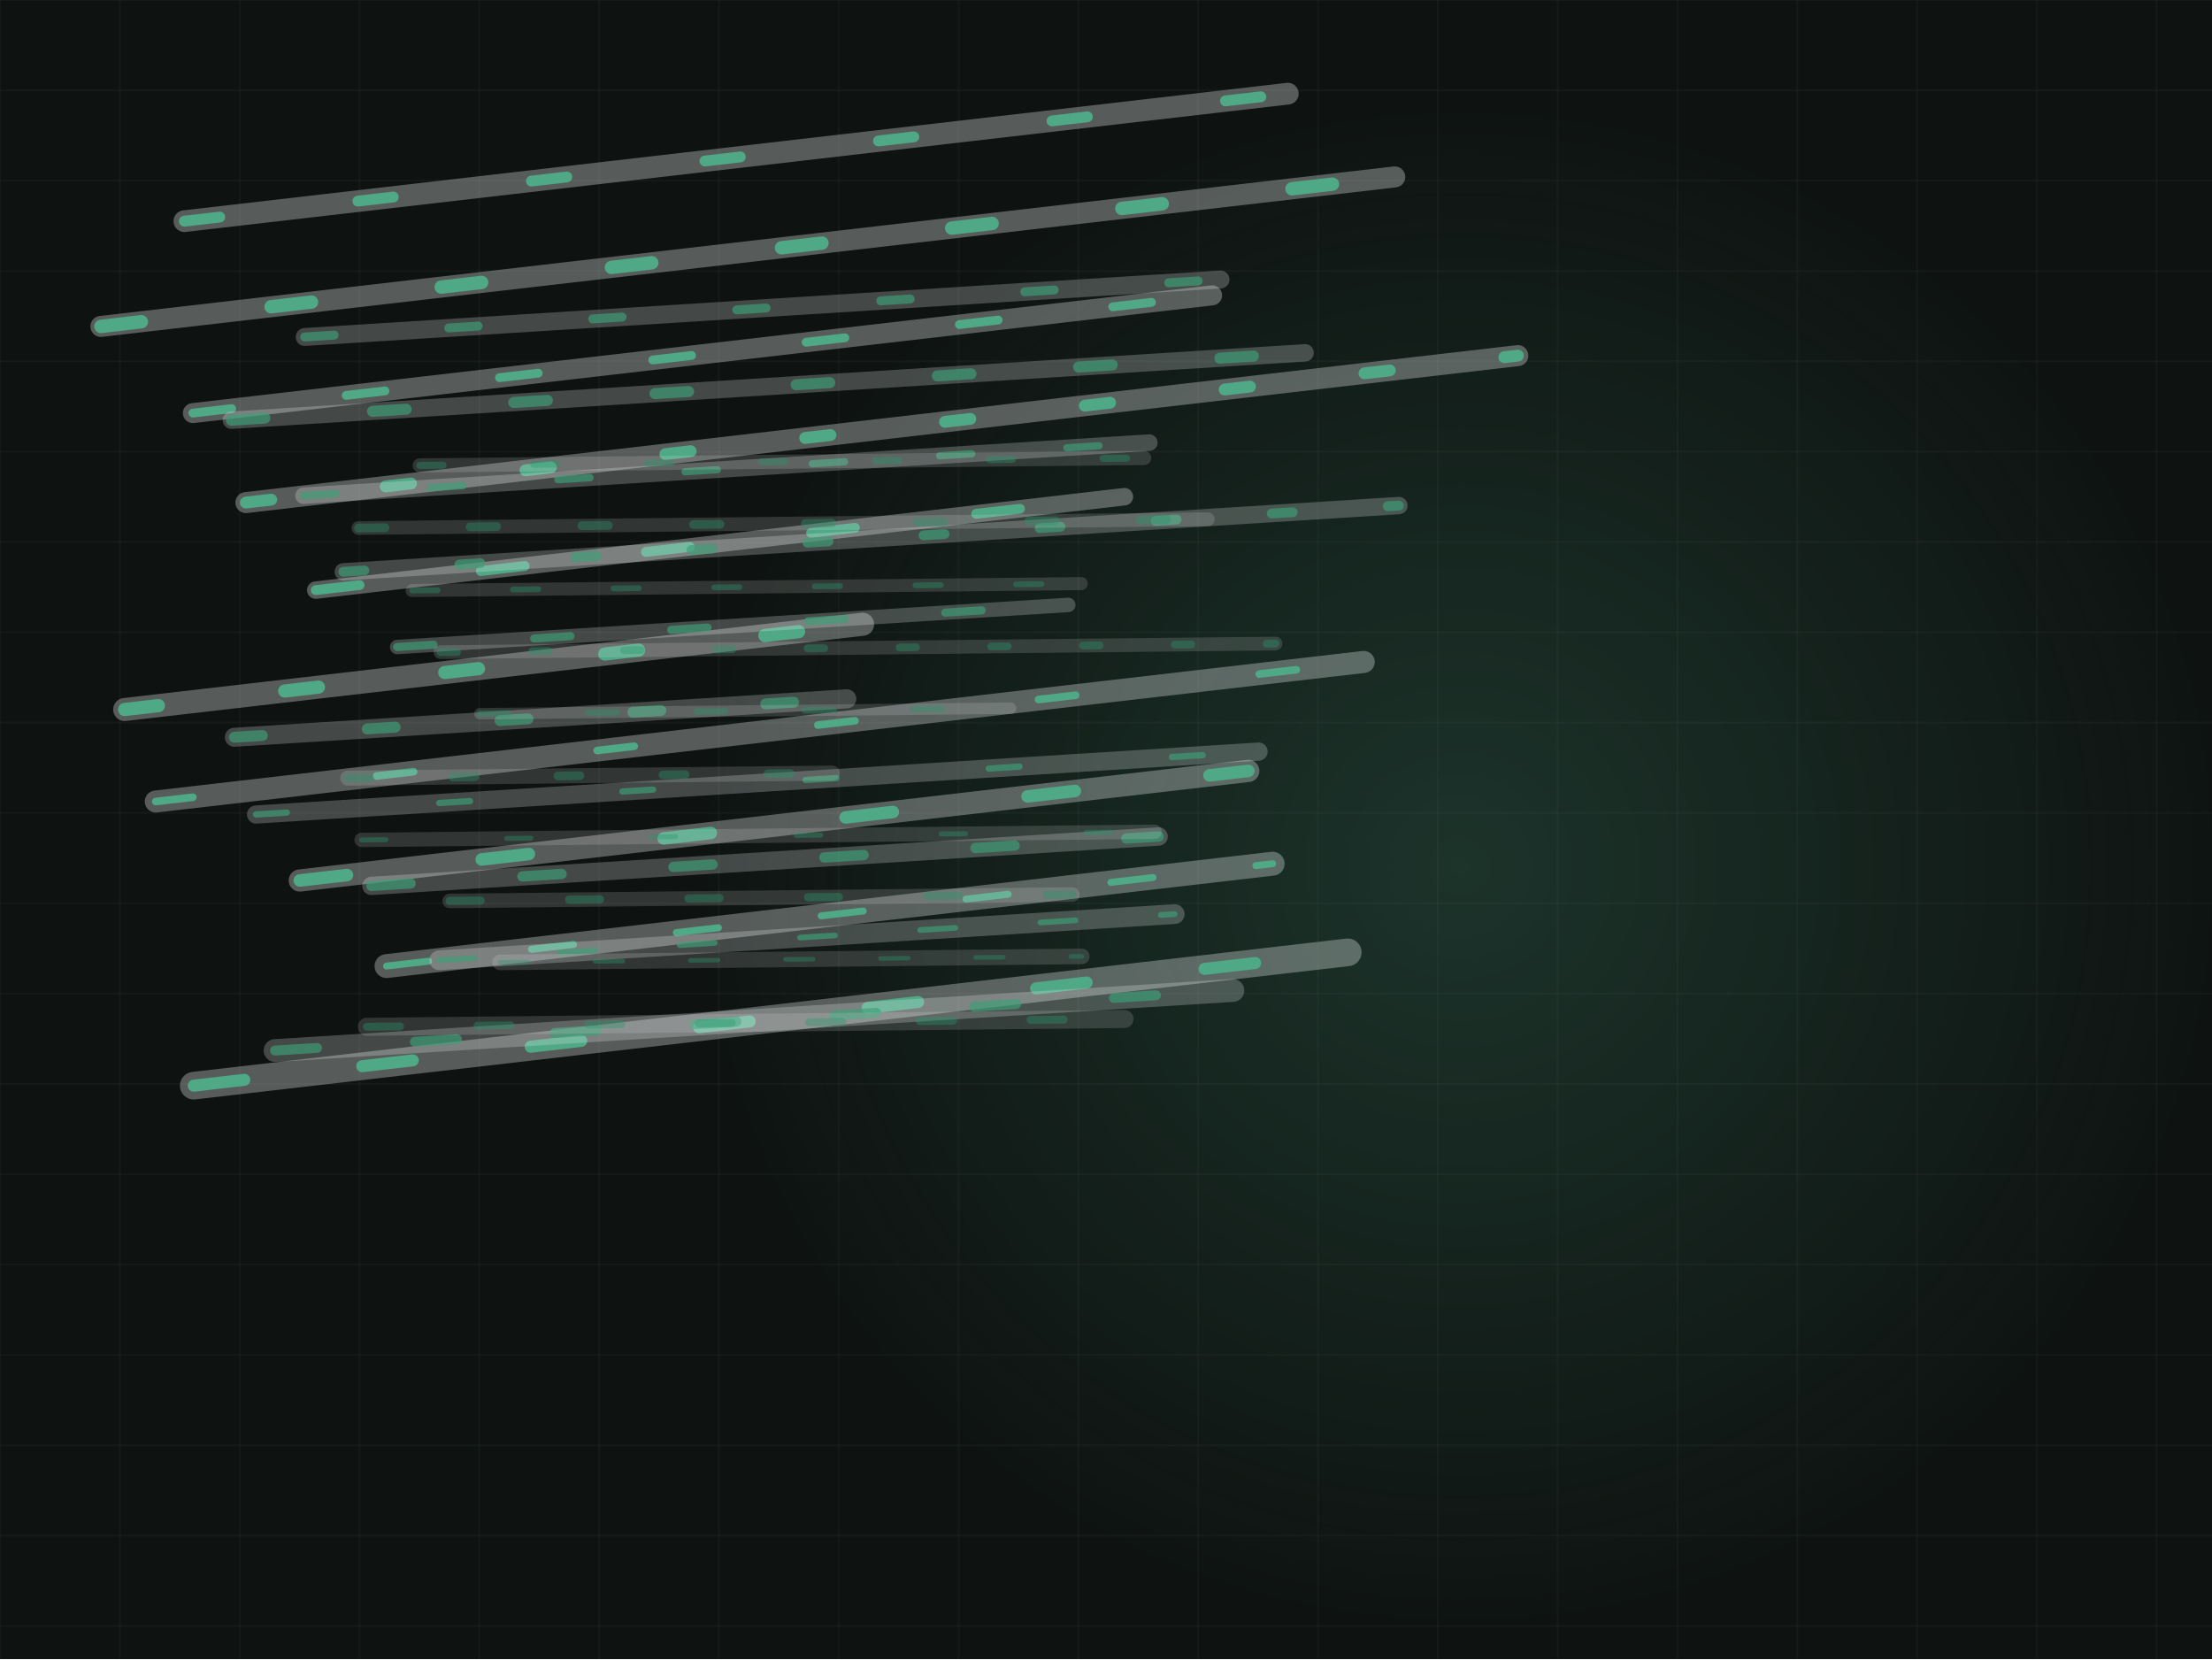
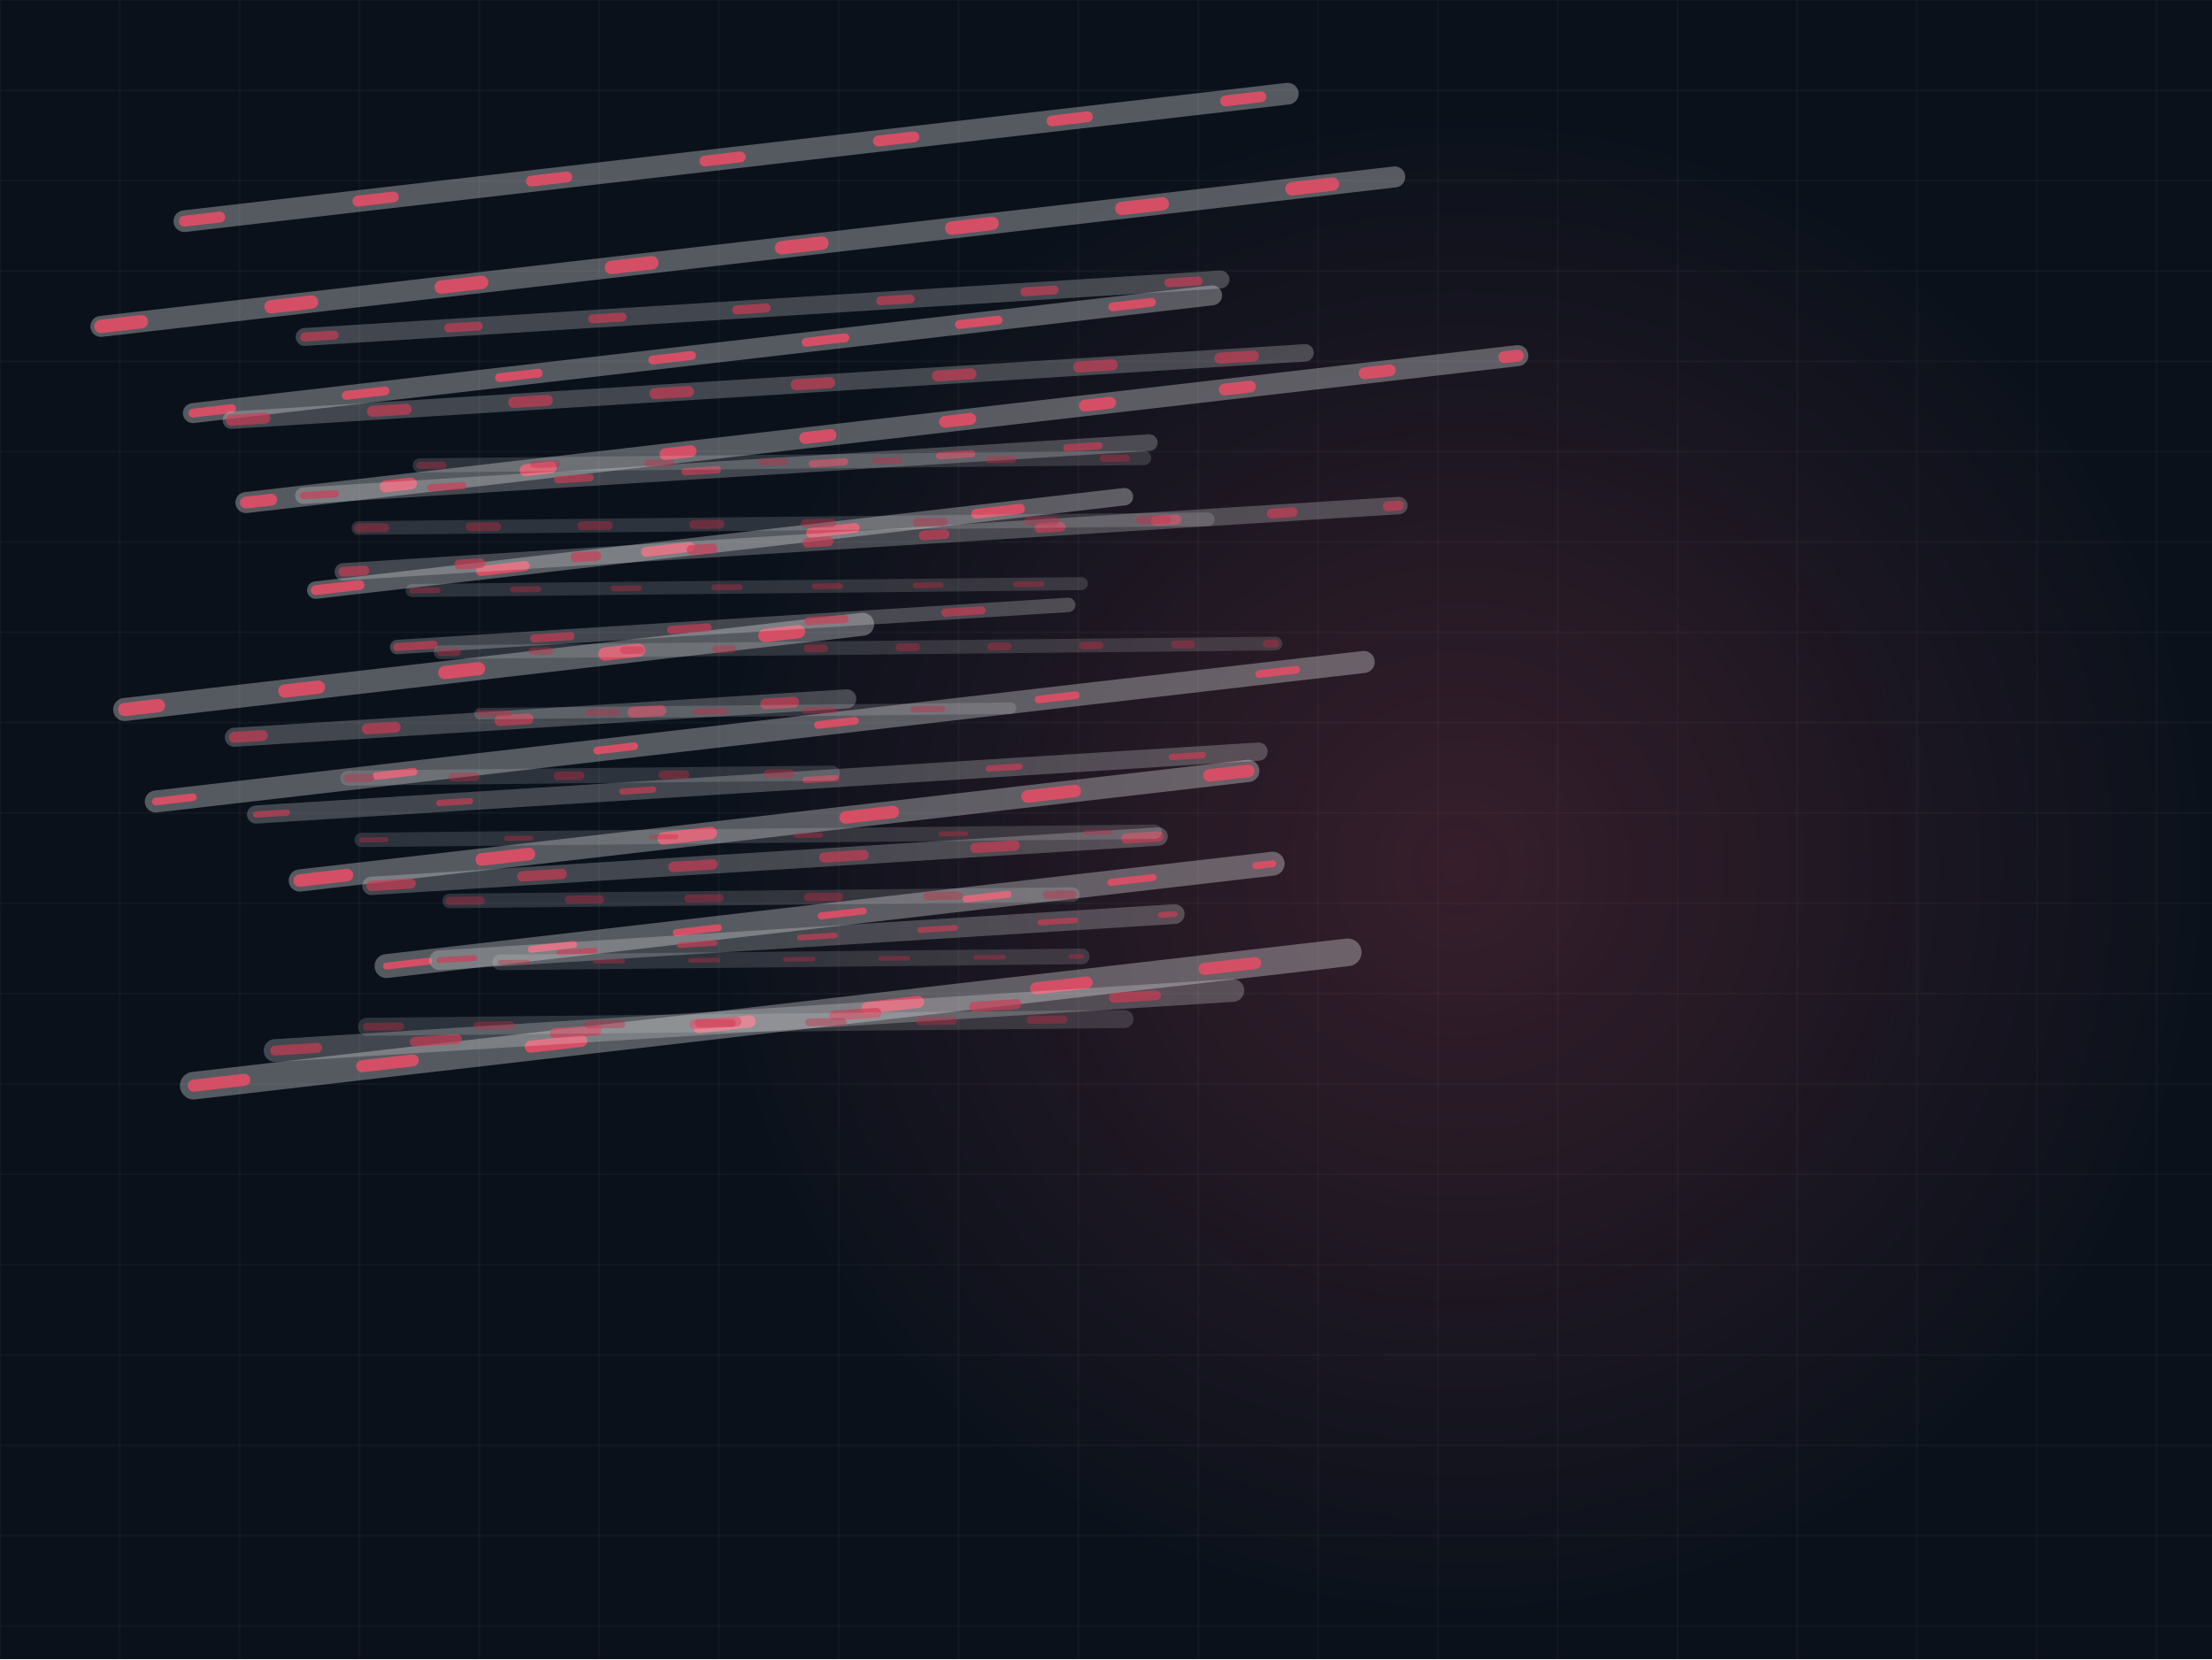
<svg xmlns="http://www.w3.org/2000/svg" viewBox="0 0 1200 900" width="1200" height="900" role="img" aria-label="flooring motion graphic">
  <style>.fl{animation:fl 2.56s linear infinite}@keyframes fl{0%{stroke-dashoffset:240}100%{stroke-dashoffset:0}}@media (prefers-reduced-motion: reduce){*{animation:none!important}.dw{stroke-dashoffset:0!important}.st,.rise,.rg,.sw,.ln{opacity:1!important;transform:none!important}}</style>
-   <rect width="1200" height="900" fill="#0e1311" />
-   <line x1="0" y1="0" x2="0" y2="900" stroke="#f1f6f4" stroke-width="1" opacity=".03" />
-   <line x1="65" y1="0" x2="65" y2="900" stroke="#f1f6f4" stroke-width="1" opacity=".03" />
-   <line x1="130" y1="0" x2="130" y2="900" stroke="#f1f6f4" stroke-width="1" opacity=".03" />
-   <line x1="195" y1="0" x2="195" y2="900" stroke="#f1f6f4" stroke-width="1" opacity=".03" />
-   <line x1="260" y1="0" x2="260" y2="900" stroke="#f1f6f4" stroke-width="1" opacity=".03" />
-   <line x1="325" y1="0" x2="325" y2="900" stroke="#f1f6f4" stroke-width="1" opacity=".03" />
-   <line x1="390" y1="0" x2="390" y2="900" stroke="#f1f6f4" stroke-width="1" opacity=".03" />
-   <line x1="455" y1="0" x2="455" y2="900" stroke="#f1f6f4" stroke-width="1" opacity=".03" />
-   <line x1="520" y1="0" x2="520" y2="900" stroke="#f1f6f4" stroke-width="1" opacity=".03" />
-   <line x1="585" y1="0" x2="585" y2="900" stroke="#f1f6f4" stroke-width="1" opacity=".03" />
-   <line x1="650" y1="0" x2="650" y2="900" stroke="#f1f6f4" stroke-width="1" opacity=".03" />
-   <line x1="715" y1="0" x2="715" y2="900" stroke="#f1f6f4" stroke-width="1" opacity=".03" />
-   <line x1="780" y1="0" x2="780" y2="900" stroke="#f1f6f4" stroke-width="1" opacity=".03" />
-   <line x1="845" y1="0" x2="845" y2="900" stroke="#f1f6f4" stroke-width="1" opacity=".03" />
-   <line x1="910" y1="0" x2="910" y2="900" stroke="#f1f6f4" stroke-width="1" opacity=".03" />
-   <line x1="975" y1="0" x2="975" y2="900" stroke="#f1f6f4" stroke-width="1" opacity=".03" />
-   <line x1="1040" y1="0" x2="1040" y2="900" stroke="#f1f6f4" stroke-width="1" opacity=".03" />
-   <line x1="1105" y1="0" x2="1105" y2="900" stroke="#f1f6f4" stroke-width="1" opacity=".03" />
-   <line x1="1170" y1="0" x2="1170" y2="900" stroke="#f1f6f4" stroke-width="1" opacity=".03" />
-   <line x1="0" y1="0" x2="1200" y2="0" stroke="#f1f6f4" stroke-width="1" opacity=".03" />
-   <line x1="0" y1="49" x2="1200" y2="49" stroke="#f1f6f4" stroke-width="1" opacity=".03" />
-   <line x1="0" y1="98" x2="1200" y2="98" stroke="#f1f6f4" stroke-width="1" opacity=".03" />
-   <line x1="0" y1="147" x2="1200" y2="147" stroke="#f1f6f4" stroke-width="1" opacity=".03" />
-   <line x1="0" y1="196" x2="1200" y2="196" stroke="#f1f6f4" stroke-width="1" opacity=".03" />
-   <line x1="0" y1="245" x2="1200" y2="245" stroke="#f1f6f4" stroke-width="1" opacity=".03" />
-   <line x1="0" y1="294" x2="1200" y2="294" stroke="#f1f6f4" stroke-width="1" opacity=".03" />
-   <line x1="0" y1="343" x2="1200" y2="343" stroke="#f1f6f4" stroke-width="1" opacity=".03" />
-   <line x1="0" y1="392" x2="1200" y2="392" stroke="#f1f6f4" stroke-width="1" opacity=".03" />
-   <line x1="0" y1="441" x2="1200" y2="441" stroke="#f1f6f4" stroke-width="1" opacity=".03" />
-   <line x1="0" y1="490" x2="1200" y2="490" stroke="#f1f6f4" stroke-width="1" opacity=".03" />
-   <line x1="0" y1="539" x2="1200" y2="539" stroke="#f1f6f4" stroke-width="1" opacity=".03" />
-   <line x1="0" y1="588" x2="1200" y2="588" stroke="#f1f6f4" stroke-width="1" opacity=".03" />
-   <line x1="0" y1="637" x2="1200" y2="637" stroke="#f1f6f4" stroke-width="1" opacity=".03" />
-   <line x1="0" y1="686" x2="1200" y2="686" stroke="#f1f6f4" stroke-width="1" opacity=".03" />
-   <line x1="0" y1="735" x2="1200" y2="735" stroke="#f1f6f4" stroke-width="1" opacity=".03" />
-   <line x1="0" y1="784" x2="1200" y2="784" stroke="#f1f6f4" stroke-width="1" opacity=".03" />
-   <line x1="0" y1="833" x2="1200" y2="833" stroke="#f1f6f4" stroke-width="1" opacity=".03" />
-   <line x1="0" y1="882" x2="1200" y2="882" stroke="#f1f6f4" stroke-width="1" opacity=".03" />
+   <rect width="1200" height="900" fill="#0a111b" />
+   <line x1="0" y1="0" x2="0" y2="900" stroke="#f5f4f5" stroke-width="1" opacity=".03" />
+   <line x1="65" y1="0" x2="65" y2="900" stroke="#f5f4f5" stroke-width="1" opacity=".03" />
+   <line x1="130" y1="0" x2="130" y2="900" stroke="#f5f4f5" stroke-width="1" opacity=".03" />
+   <line x1="195" y1="0" x2="195" y2="900" stroke="#f5f4f5" stroke-width="1" opacity=".03" />
+   <line x1="260" y1="0" x2="260" y2="900" stroke="#f5f4f5" stroke-width="1" opacity=".03" />
+   <line x1="325" y1="0" x2="325" y2="900" stroke="#f5f4f5" stroke-width="1" opacity=".03" />
+   <line x1="390" y1="0" x2="390" y2="900" stroke="#f5f4f5" stroke-width="1" opacity=".03" />
+   <line x1="455" y1="0" x2="455" y2="900" stroke="#f5f4f5" stroke-width="1" opacity=".03" />
+   <line x1="520" y1="0" x2="520" y2="900" stroke="#f5f4f5" stroke-width="1" opacity=".03" />
+   <line x1="585" y1="0" x2="585" y2="900" stroke="#f5f4f5" stroke-width="1" opacity=".03" />
+   <line x1="650" y1="0" x2="650" y2="900" stroke="#f5f4f5" stroke-width="1" opacity=".03" />
+   <line x1="715" y1="0" x2="715" y2="900" stroke="#f5f4f5" stroke-width="1" opacity=".03" />
+   <line x1="780" y1="0" x2="780" y2="900" stroke="#f5f4f5" stroke-width="1" opacity=".03" />
+   <line x1="845" y1="0" x2="845" y2="900" stroke="#f5f4f5" stroke-width="1" opacity=".03" />
+   <line x1="910" y1="0" x2="910" y2="900" stroke="#f5f4f5" stroke-width="1" opacity=".03" />
+   <line x1="975" y1="0" x2="975" y2="900" stroke="#f5f4f5" stroke-width="1" opacity=".03" />
+   <line x1="1040" y1="0" x2="1040" y2="900" stroke="#f5f4f5" stroke-width="1" opacity=".03" />
+   <line x1="1105" y1="0" x2="1105" y2="900" stroke="#f5f4f5" stroke-width="1" opacity=".03" />
+   <line x1="1170" y1="0" x2="1170" y2="900" stroke="#f5f4f5" stroke-width="1" opacity=".03" />
+   <line x1="0" y1="0" x2="1200" y2="0" stroke="#f5f4f5" stroke-width="1" opacity=".03" />
+   <line x1="0" y1="49" x2="1200" y2="49" stroke="#f5f4f5" stroke-width="1" opacity=".03" />
+   <line x1="0" y1="98" x2="1200" y2="98" stroke="#f5f4f5" stroke-width="1" opacity=".03" />
+   <line x1="0" y1="147" x2="1200" y2="147" stroke="#f5f4f5" stroke-width="1" opacity=".03" />
+   <line x1="0" y1="196" x2="1200" y2="196" stroke="#f5f4f5" stroke-width="1" opacity=".03" />
+   <line x1="0" y1="245" x2="1200" y2="245" stroke="#f5f4f5" stroke-width="1" opacity=".03" />
+   <line x1="0" y1="294" x2="1200" y2="294" stroke="#f5f4f5" stroke-width="1" opacity=".03" />
+   <line x1="0" y1="343" x2="1200" y2="343" stroke="#f5f4f5" stroke-width="1" opacity=".03" />
+   <line x1="0" y1="392" x2="1200" y2="392" stroke="#f5f4f5" stroke-width="1" opacity=".03" />
+   <line x1="0" y1="441" x2="1200" y2="441" stroke="#f5f4f5" stroke-width="1" opacity=".03" />
+   <line x1="0" y1="490" x2="1200" y2="490" stroke="#f5f4f5" stroke-width="1" opacity=".03" />
+   <line x1="0" y1="539" x2="1200" y2="539" stroke="#f5f4f5" stroke-width="1" opacity=".03" />
+   <line x1="0" y1="588" x2="1200" y2="588" stroke="#f5f4f5" stroke-width="1" opacity=".03" />
+   <line x1="0" y1="637" x2="1200" y2="637" stroke="#f5f4f5" stroke-width="1" opacity=".03" />
+   <line x1="0" y1="686" x2="1200" y2="686" stroke="#f5f4f5" stroke-width="1" opacity=".03" />
+   <line x1="0" y1="735" x2="1200" y2="735" stroke="#f5f4f5" stroke-width="1" opacity=".03" />
+   <line x1="0" y1="784" x2="1200" y2="784" stroke="#f5f4f5" stroke-width="1" opacity=".03" />
+   <line x1="0" y1="833" x2="1200" y2="833" stroke="#f5f4f5" stroke-width="1" opacity=".03" />
+   <line x1="0" y1="882" x2="1200" y2="882" stroke="#f5f4f5" stroke-width="1" opacity=".03" />
  <defs>
    <radialGradient id="g">
-       <stop offset="0%" stop-color="#4fa886" stop-opacity=".22" />
-       <stop offset="100%" stop-color="#4fa886" stop-opacity="0" />
+       <stop offset="0%" stop-color="#d44f65" stop-opacity=".22" />
+       <stop offset="100%" stop-color="#d44f65" stop-opacity="0" />
    </radialGradient>
  </defs>
  <circle cx="792" cy="470" r="412" fill="url(#g)" />
  <g opacity="1.00" transform="translate(-90,-120) scale(0.92) rotate(-6.59 600 460)">
-     <path d="M232,217 L887,217" stroke="#f1f6f4" stroke-width="12.8" opacity=".32" fill="none" stroke-linecap="round" />
-     <path class="fl" d="M232,217 L887,217" stroke="#4fa886" stroke-width="6.4" fill="none" stroke-dasharray="21 82" stroke-linecap="round" style="animation-delay:0.00s" />
-     <path d="M176,273 L944,273" stroke="#f1f6f4" stroke-width="12.4" opacity=".32" fill="none" stroke-linecap="round" />
-     <path class="fl" d="M176,273 L944,273" stroke="#4fa886" stroke-width="7.9" fill="none" stroke-dasharray="24 77" stroke-linecap="round" style="animation-delay:0.07s" />
-     <path d="M224,330 L829,330" stroke="#f1f6f4" stroke-width="11.8" opacity=".32" fill="none" stroke-linecap="round" />
-     <path class="fl" d="M224,330 L829,330" stroke="#4fa886" stroke-width="5.2" fill="none" stroke-dasharray="23 68" stroke-linecap="round" style="animation-delay:0.13s" />
-     <path d="M249,386 L1004,386" stroke="#f1f6f4" stroke-width="12.4" opacity=".32" fill="none" stroke-linecap="round" />
-     <path class="fl" d="M249,386 L1004,386" stroke="#4fa886" stroke-width="7.0" fill="none" stroke-dasharray="15 68" stroke-linecap="round" style="animation-delay:0.20s" />
-     <path d="M284,442 L764,442" stroke="#f1f6f4" stroke-width="10.3" opacity=".32" fill="none" stroke-linecap="round" />
-     <path class="fl" d="M284,442 L764,442" stroke="#4fa886" stroke-width="5.8" fill="none" stroke-dasharray="26 72" stroke-linecap="round" style="animation-delay:0.26s" />
-     <path d="M164,499 L602,499" stroke="#f1f6f4" stroke-width="13.6" opacity=".32" fill="none" stroke-linecap="round" />
-     <path class="fl" d="M164,499 L602,499" stroke="#4fa886" stroke-width="7.8" fill="none" stroke-dasharray="20 75" stroke-linecap="round" style="animation-delay:0.33s" />
-     <path d="M176,555 L893,555" stroke="#f1f6f4" stroke-width="13.0" opacity=".32" fill="none" stroke-linecap="round" />
-     <path class="fl" d="M176,555 L893,555" stroke="#4fa886" stroke-width="4.5" fill="none" stroke-dasharray="22 109" stroke-linecap="round" style="animation-delay:0.40s" />
-     <path d="M255,611 L818,611" stroke="#f1f6f4" stroke-width="13.1" opacity=".32" fill="none" stroke-linecap="round" />
-     <path class="fl" d="M255,611 L818,611" stroke="#4fa886" stroke-width="7.4" fill="none" stroke-dasharray="28 80" stroke-linecap="round" style="animation-delay:0.46s" />
-     <path d="M300,667 L826,667" stroke="#f1f6f4" stroke-width="14.1" opacity=".32" fill="none" stroke-linecap="round" />
-     <path class="fl" d="M300,667 L826,667" stroke="#4fa886" stroke-width="4.1" fill="none" stroke-dasharray="25 61" stroke-linecap="round" style="animation-delay:0.53s" />
-     <path d="M179,724 L864,724" stroke="#f1f6f4" stroke-width="16.3" opacity=".32" fill="none" stroke-linecap="round" />
-     <path class="fl" d="M179,724 L864,724" stroke="#4fa886" stroke-width="7.1" fill="none" stroke-dasharray="30 70" stroke-linecap="round" style="animation-delay:0.59s" />
+     <path d="M232,217 L887,217" stroke="#f5f4f5" stroke-width="12.8" opacity=".32" fill="none" stroke-linecap="round" />
+     <path class="fl" d="M232,217 L887,217" stroke="#d44f65" stroke-width="6.4" fill="none" stroke-dasharray="21 82" stroke-linecap="round" style="animation-delay:0.00s" />
+     <path d="M176,273 L944,273" stroke="#f5f4f5" stroke-width="12.4" opacity=".32" fill="none" stroke-linecap="round" />
+     <path class="fl" d="M176,273 L944,273" stroke="#d44f65" stroke-width="7.9" fill="none" stroke-dasharray="24 77" stroke-linecap="round" style="animation-delay:0.07s" />
+     <path d="M224,330 L829,330" stroke="#f5f4f5" stroke-width="11.8" opacity=".32" fill="none" stroke-linecap="round" />
+     <path class="fl" d="M224,330 L829,330" stroke="#d44f65" stroke-width="5.2" fill="none" stroke-dasharray="23 68" stroke-linecap="round" style="animation-delay:0.13s" />
+     <path d="M249,386 L1004,386" stroke="#f5f4f5" stroke-width="12.4" opacity=".32" fill="none" stroke-linecap="round" />
+     <path class="fl" d="M249,386 L1004,386" stroke="#d44f65" stroke-width="7.0" fill="none" stroke-dasharray="15 68" stroke-linecap="round" style="animation-delay:0.20s" />
+     <path d="M284,442 L764,442" stroke="#f5f4f5" stroke-width="10.3" opacity=".32" fill="none" stroke-linecap="round" />
+     <path class="fl" d="M284,442 L764,442" stroke="#d44f65" stroke-width="5.8" fill="none" stroke-dasharray="26 72" stroke-linecap="round" style="animation-delay:0.26s" />
+     <path d="M164,499 L602,499" stroke="#f5f4f5" stroke-width="13.6" opacity=".32" fill="none" stroke-linecap="round" />
+     <path class="fl" d="M164,499 L602,499" stroke="#d44f65" stroke-width="7.8" fill="none" stroke-dasharray="20 75" stroke-linecap="round" style="animation-delay:0.33s" />
+     <path d="M176,555 L893,555" stroke="#f5f4f5" stroke-width="13.0" opacity=".32" fill="none" stroke-linecap="round" />
+     <path class="fl" d="M176,555 L893,555" stroke="#d44f65" stroke-width="4.5" fill="none" stroke-dasharray="22 109" stroke-linecap="round" style="animation-delay:0.40s" />
+     <path d="M255,611 L818,611" stroke="#f5f4f5" stroke-width="13.1" opacity=".32" fill="none" stroke-linecap="round" />
+     <path class="fl" d="M255,611 L818,611" stroke="#d44f65" stroke-width="7.4" fill="none" stroke-dasharray="28 80" stroke-linecap="round" style="animation-delay:0.46s" />
+     <path d="M300,667 L826,667" stroke="#f5f4f5" stroke-width="14.1" opacity=".32" fill="none" stroke-linecap="round" />
+     <path class="fl" d="M300,667 L826,667" stroke="#d44f65" stroke-width="4.1" fill="none" stroke-dasharray="25 61" stroke-linecap="round" style="animation-delay:0.53s" />
+     <path d="M179,724 L864,724" stroke="#f5f4f5" stroke-width="16.3" opacity=".32" fill="none" stroke-linecap="round" />
+     <path class="fl" d="M179,724 L864,724" stroke="#d44f65" stroke-width="7.1" fill="none" stroke-dasharray="30 70" stroke-linecap="round" style="animation-delay:0.59s" />
  </g>
  <g opacity="0.74" transform="translate(0,0) scale(0.76) rotate(-3.59 600 460)">
-     <path d="M232,217 L887,217" stroke="#f1f6f4" stroke-width="12.8" opacity=".32" fill="none" stroke-linecap="round" />
-     <path class="fl" d="M232,217 L887,217" stroke="#4fa886" stroke-width="6.4" fill="none" stroke-dasharray="21 82" stroke-linecap="round" style="animation-delay:0.00s" />
-     <path d="M176,273 L944,273" stroke="#f1f6f4" stroke-width="12.4" opacity=".32" fill="none" stroke-linecap="round" />
-     <path class="fl" d="M176,273 L944,273" stroke="#4fa886" stroke-width="7.9" fill="none" stroke-dasharray="24 77" stroke-linecap="round" style="animation-delay:0.07s" />
-     <path d="M224,330 L829,330" stroke="#f1f6f4" stroke-width="11.8" opacity=".32" fill="none" stroke-linecap="round" />
-     <path class="fl" d="M224,330 L829,330" stroke="#4fa886" stroke-width="5.2" fill="none" stroke-dasharray="23 68" stroke-linecap="round" style="animation-delay:0.13s" />
-     <path d="M249,386 L1004,386" stroke="#f1f6f4" stroke-width="12.4" opacity=".32" fill="none" stroke-linecap="round" />
-     <path class="fl" d="M249,386 L1004,386" stroke="#4fa886" stroke-width="7.0" fill="none" stroke-dasharray="15 68" stroke-linecap="round" style="animation-delay:0.20s" />
-     <path d="M284,442 L764,442" stroke="#f1f6f4" stroke-width="10.3" opacity=".32" fill="none" stroke-linecap="round" />
-     <path class="fl" d="M284,442 L764,442" stroke="#4fa886" stroke-width="5.8" fill="none" stroke-dasharray="26 72" stroke-linecap="round" style="animation-delay:0.26s" />
-     <path d="M164,499 L602,499" stroke="#f1f6f4" stroke-width="13.6" opacity=".32" fill="none" stroke-linecap="round" />
-     <path class="fl" d="M164,499 L602,499" stroke="#4fa886" stroke-width="7.8" fill="none" stroke-dasharray="20 75" stroke-linecap="round" style="animation-delay:0.33s" />
-     <path d="M176,555 L893,555" stroke="#f1f6f4" stroke-width="13.0" opacity=".32" fill="none" stroke-linecap="round" />
-     <path class="fl" d="M176,555 L893,555" stroke="#4fa886" stroke-width="4.5" fill="none" stroke-dasharray="22 109" stroke-linecap="round" style="animation-delay:0.40s" />
-     <path d="M255,611 L818,611" stroke="#f1f6f4" stroke-width="13.1" opacity=".32" fill="none" stroke-linecap="round" />
-     <path class="fl" d="M255,611 L818,611" stroke="#4fa886" stroke-width="7.4" fill="none" stroke-dasharray="28 80" stroke-linecap="round" style="animation-delay:0.46s" />
-     <path d="M300,667 L826,667" stroke="#f1f6f4" stroke-width="14.1" opacity=".32" fill="none" stroke-linecap="round" />
-     <path class="fl" d="M300,667 L826,667" stroke="#4fa886" stroke-width="4.1" fill="none" stroke-dasharray="25 61" stroke-linecap="round" style="animation-delay:0.53s" />
-     <path d="M179,724 L864,724" stroke="#f1f6f4" stroke-width="16.3" opacity=".32" fill="none" stroke-linecap="round" />
-     <path class="fl" d="M179,724 L864,724" stroke="#4fa886" stroke-width="7.1" fill="none" stroke-dasharray="30 70" stroke-linecap="round" style="animation-delay:0.59s" />
+     <path d="M232,217 L887,217" stroke="#f5f4f5" stroke-width="12.8" opacity=".32" fill="none" stroke-linecap="round" />
+     <path class="fl" d="M232,217 L887,217" stroke="#d44f65" stroke-width="6.4" fill="none" stroke-dasharray="21 82" stroke-linecap="round" style="animation-delay:0.00s" />
+     <path d="M176,273 L944,273" stroke="#f5f4f5" stroke-width="12.4" opacity=".32" fill="none" stroke-linecap="round" />
+     <path class="fl" d="M176,273 L944,273" stroke="#d44f65" stroke-width="7.9" fill="none" stroke-dasharray="24 77" stroke-linecap="round" style="animation-delay:0.07s" />
+     <path d="M224,330 L829,330" stroke="#f5f4f5" stroke-width="11.8" opacity=".32" fill="none" stroke-linecap="round" />
+     <path class="fl" d="M224,330 L829,330" stroke="#d44f65" stroke-width="5.2" fill="none" stroke-dasharray="23 68" stroke-linecap="round" style="animation-delay:0.13s" />
+     <path d="M249,386 L1004,386" stroke="#f5f4f5" stroke-width="12.4" opacity=".32" fill="none" stroke-linecap="round" />
+     <path class="fl" d="M249,386 L1004,386" stroke="#d44f65" stroke-width="7.0" fill="none" stroke-dasharray="15 68" stroke-linecap="round" style="animation-delay:0.20s" />
+     <path d="M284,442 L764,442" stroke="#f5f4f5" stroke-width="10.3" opacity=".32" fill="none" stroke-linecap="round" />
+     <path class="fl" d="M284,442 L764,442" stroke="#d44f65" stroke-width="5.8" fill="none" stroke-dasharray="26 72" stroke-linecap="round" style="animation-delay:0.26s" />
+     <path d="M164,499 L602,499" stroke="#f5f4f5" stroke-width="13.6" opacity=".32" fill="none" stroke-linecap="round" />
+     <path class="fl" d="M164,499 L602,499" stroke="#d44f65" stroke-width="7.8" fill="none" stroke-dasharray="20 75" stroke-linecap="round" style="animation-delay:0.33s" />
+     <path d="M176,555 L893,555" stroke="#f5f4f5" stroke-width="13.0" opacity=".32" fill="none" stroke-linecap="round" />
+     <path class="fl" d="M176,555 L893,555" stroke="#d44f65" stroke-width="4.5" fill="none" stroke-dasharray="22 109" stroke-linecap="round" style="animation-delay:0.40s" />
+     <path d="M255,611 L818,611" stroke="#f5f4f5" stroke-width="13.1" opacity=".32" fill="none" stroke-linecap="round" />
+     <path class="fl" d="M255,611 L818,611" stroke="#d44f65" stroke-width="7.4" fill="none" stroke-dasharray="28 80" stroke-linecap="round" style="animation-delay:0.46s" />
+     <path d="M300,667 L826,667" stroke="#f5f4f5" stroke-width="14.1" opacity=".32" fill="none" stroke-linecap="round" />
+     <path class="fl" d="M300,667 L826,667" stroke="#d44f65" stroke-width="4.1" fill="none" stroke-dasharray="25 61" stroke-linecap="round" style="animation-delay:0.53s" />
+     <path d="M179,724 L864,724" stroke="#f5f4f5" stroke-width="16.3" opacity=".32" fill="none" stroke-linecap="round" />
+     <path class="fl" d="M179,724 L864,724" stroke="#d44f65" stroke-width="7.1" fill="none" stroke-dasharray="30 70" stroke-linecap="round" style="animation-delay:0.59s" />
  </g>
  <g opacity="0.48" transform="translate(90,120) scale(0.60) rotate(-0.59 600 460)">
-     <path d="M232,217 L887,217" stroke="#f1f6f4" stroke-width="12.8" opacity=".32" fill="none" stroke-linecap="round" />
-     <path class="fl" d="M232,217 L887,217" stroke="#4fa886" stroke-width="6.4" fill="none" stroke-dasharray="21 82" stroke-linecap="round" style="animation-delay:0.00s" />
-     <path d="M176,273 L944,273" stroke="#f1f6f4" stroke-width="12.4" opacity=".32" fill="none" stroke-linecap="round" />
-     <path class="fl" d="M176,273 L944,273" stroke="#4fa886" stroke-width="7.9" fill="none" stroke-dasharray="24 77" stroke-linecap="round" style="animation-delay:0.07s" />
-     <path d="M224,330 L829,330" stroke="#f1f6f4" stroke-width="11.8" opacity=".32" fill="none" stroke-linecap="round" />
-     <path class="fl" d="M224,330 L829,330" stroke="#4fa886" stroke-width="5.2" fill="none" stroke-dasharray="23 68" stroke-linecap="round" style="animation-delay:0.13s" />
-     <path d="M249,386 L1004,386" stroke="#f1f6f4" stroke-width="12.4" opacity=".32" fill="none" stroke-linecap="round" />
-     <path class="fl" d="M249,386 L1004,386" stroke="#4fa886" stroke-width="7.0" fill="none" stroke-dasharray="15 68" stroke-linecap="round" style="animation-delay:0.20s" />
-     <path d="M284,442 L764,442" stroke="#f1f6f4" stroke-width="10.3" opacity=".32" fill="none" stroke-linecap="round" />
-     <path class="fl" d="M284,442 L764,442" stroke="#4fa886" stroke-width="5.8" fill="none" stroke-dasharray="26 72" stroke-linecap="round" style="animation-delay:0.26s" />
-     <path d="M164,499 L602,499" stroke="#f1f6f4" stroke-width="13.6" opacity=".32" fill="none" stroke-linecap="round" />
-     <path class="fl" d="M164,499 L602,499" stroke="#4fa886" stroke-width="7.8" fill="none" stroke-dasharray="20 75" stroke-linecap="round" style="animation-delay:0.33s" />
-     <path d="M176,555 L893,555" stroke="#f1f6f4" stroke-width="13.0" opacity=".32" fill="none" stroke-linecap="round" />
-     <path class="fl" d="M176,555 L893,555" stroke="#4fa886" stroke-width="4.5" fill="none" stroke-dasharray="22 109" stroke-linecap="round" style="animation-delay:0.40s" />
-     <path d="M255,611 L818,611" stroke="#f1f6f4" stroke-width="13.1" opacity=".32" fill="none" stroke-linecap="round" />
-     <path class="fl" d="M255,611 L818,611" stroke="#4fa886" stroke-width="7.4" fill="none" stroke-dasharray="28 80" stroke-linecap="round" style="animation-delay:0.46s" />
-     <path d="M300,667 L826,667" stroke="#f1f6f4" stroke-width="14.1" opacity=".32" fill="none" stroke-linecap="round" />
-     <path class="fl" d="M300,667 L826,667" stroke="#4fa886" stroke-width="4.1" fill="none" stroke-dasharray="25 61" stroke-linecap="round" style="animation-delay:0.53s" />
-     <path d="M179,724 L864,724" stroke="#f1f6f4" stroke-width="16.3" opacity=".32" fill="none" stroke-linecap="round" />
-     <path class="fl" d="M179,724 L864,724" stroke="#4fa886" stroke-width="7.1" fill="none" stroke-dasharray="30 70" stroke-linecap="round" style="animation-delay:0.59s" />
+     <path d="M232,217 L887,217" stroke="#f5f4f5" stroke-width="12.8" opacity=".32" fill="none" stroke-linecap="round" />
+     <path class="fl" d="M232,217 L887,217" stroke="#d44f65" stroke-width="6.4" fill="none" stroke-dasharray="21 82" stroke-linecap="round" style="animation-delay:0.00s" />
+     <path d="M176,273 L944,273" stroke="#f5f4f5" stroke-width="12.4" opacity=".32" fill="none" stroke-linecap="round" />
+     <path class="fl" d="M176,273 L944,273" stroke="#d44f65" stroke-width="7.9" fill="none" stroke-dasharray="24 77" stroke-linecap="round" style="animation-delay:0.07s" />
+     <path d="M224,330 L829,330" stroke="#f5f4f5" stroke-width="11.8" opacity=".32" fill="none" stroke-linecap="round" />
+     <path class="fl" d="M224,330 L829,330" stroke="#d44f65" stroke-width="5.2" fill="none" stroke-dasharray="23 68" stroke-linecap="round" style="animation-delay:0.13s" />
+     <path d="M249,386 L1004,386" stroke="#f5f4f5" stroke-width="12.4" opacity=".32" fill="none" stroke-linecap="round" />
+     <path class="fl" d="M249,386 L1004,386" stroke="#d44f65" stroke-width="7.0" fill="none" stroke-dasharray="15 68" stroke-linecap="round" style="animation-delay:0.20s" />
+     <path d="M284,442 L764,442" stroke="#f5f4f5" stroke-width="10.3" opacity=".32" fill="none" stroke-linecap="round" />
+     <path class="fl" d="M284,442 L764,442" stroke="#d44f65" stroke-width="5.8" fill="none" stroke-dasharray="26 72" stroke-linecap="round" style="animation-delay:0.26s" />
+     <path d="M164,499 L602,499" stroke="#f5f4f5" stroke-width="13.6" opacity=".32" fill="none" stroke-linecap="round" />
+     <path class="fl" d="M164,499 L602,499" stroke="#d44f65" stroke-width="7.8" fill="none" stroke-dasharray="20 75" stroke-linecap="round" style="animation-delay:0.33s" />
+     <path d="M176,555 L893,555" stroke="#f5f4f5" stroke-width="13.0" opacity=".32" fill="none" stroke-linecap="round" />
+     <path class="fl" d="M176,555 L893,555" stroke="#d44f65" stroke-width="4.5" fill="none" stroke-dasharray="22 109" stroke-linecap="round" style="animation-delay:0.40s" />
+     <path d="M255,611 L818,611" stroke="#f5f4f5" stroke-width="13.1" opacity=".32" fill="none" stroke-linecap="round" />
+     <path class="fl" d="M255,611 L818,611" stroke="#d44f65" stroke-width="7.4" fill="none" stroke-dasharray="28 80" stroke-linecap="round" style="animation-delay:0.46s" />
+     <path d="M300,667 L826,667" stroke="#f5f4f5" stroke-width="14.1" opacity=".32" fill="none" stroke-linecap="round" />
+     <path class="fl" d="M300,667 L826,667" stroke="#d44f65" stroke-width="4.1" fill="none" stroke-dasharray="25 61" stroke-linecap="round" style="animation-delay:0.53s" />
+     <path d="M179,724 L864,724" stroke="#f5f4f5" stroke-width="16.3" opacity=".32" fill="none" stroke-linecap="round" />
+     <path class="fl" d="M179,724 L864,724" stroke="#d44f65" stroke-width="7.1" fill="none" stroke-dasharray="30 70" stroke-linecap="round" style="animation-delay:0.59s" />
  </g>
</svg>
